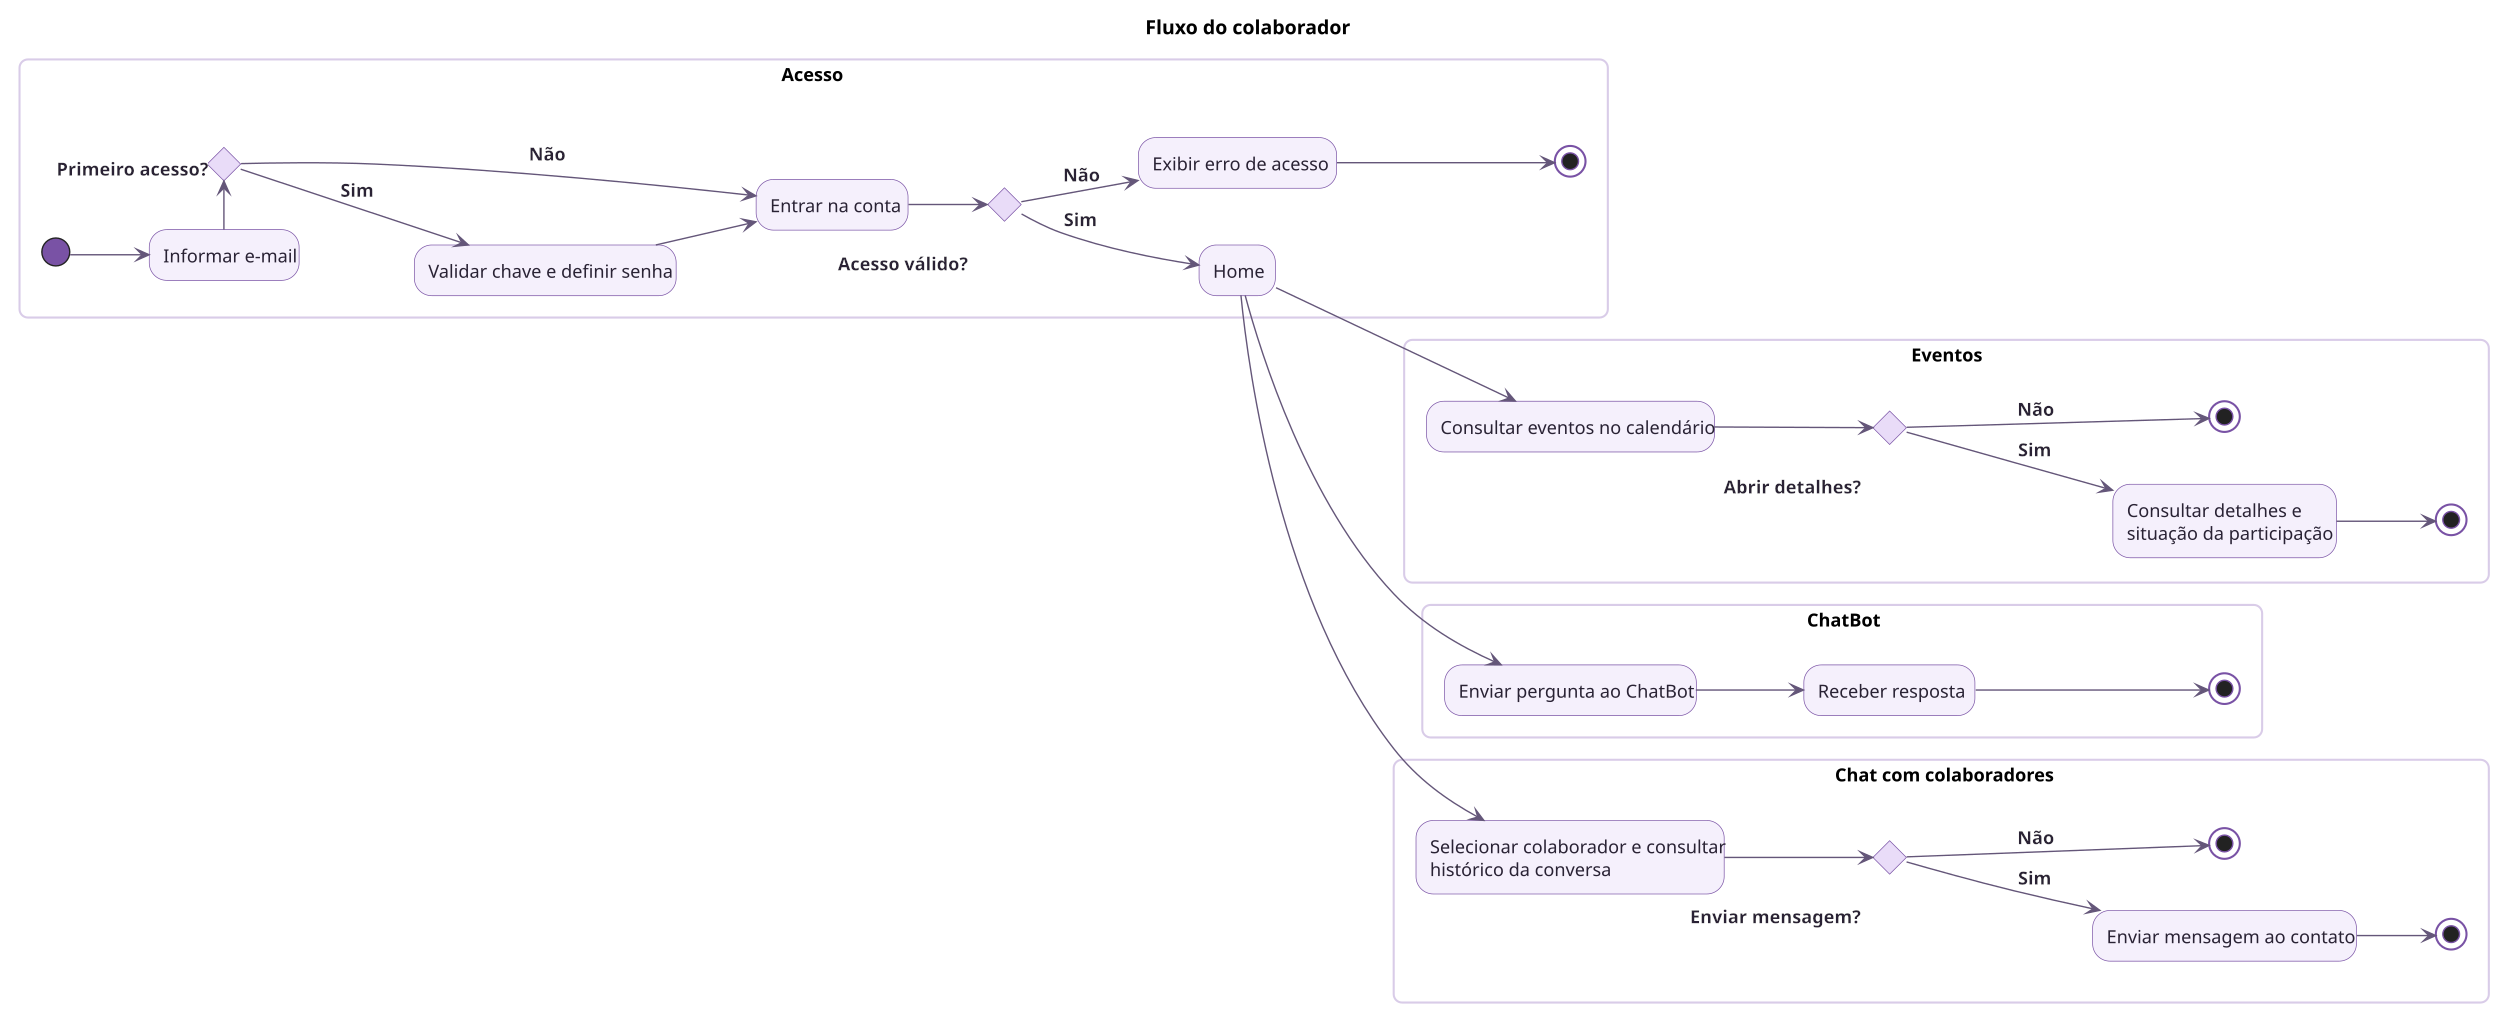
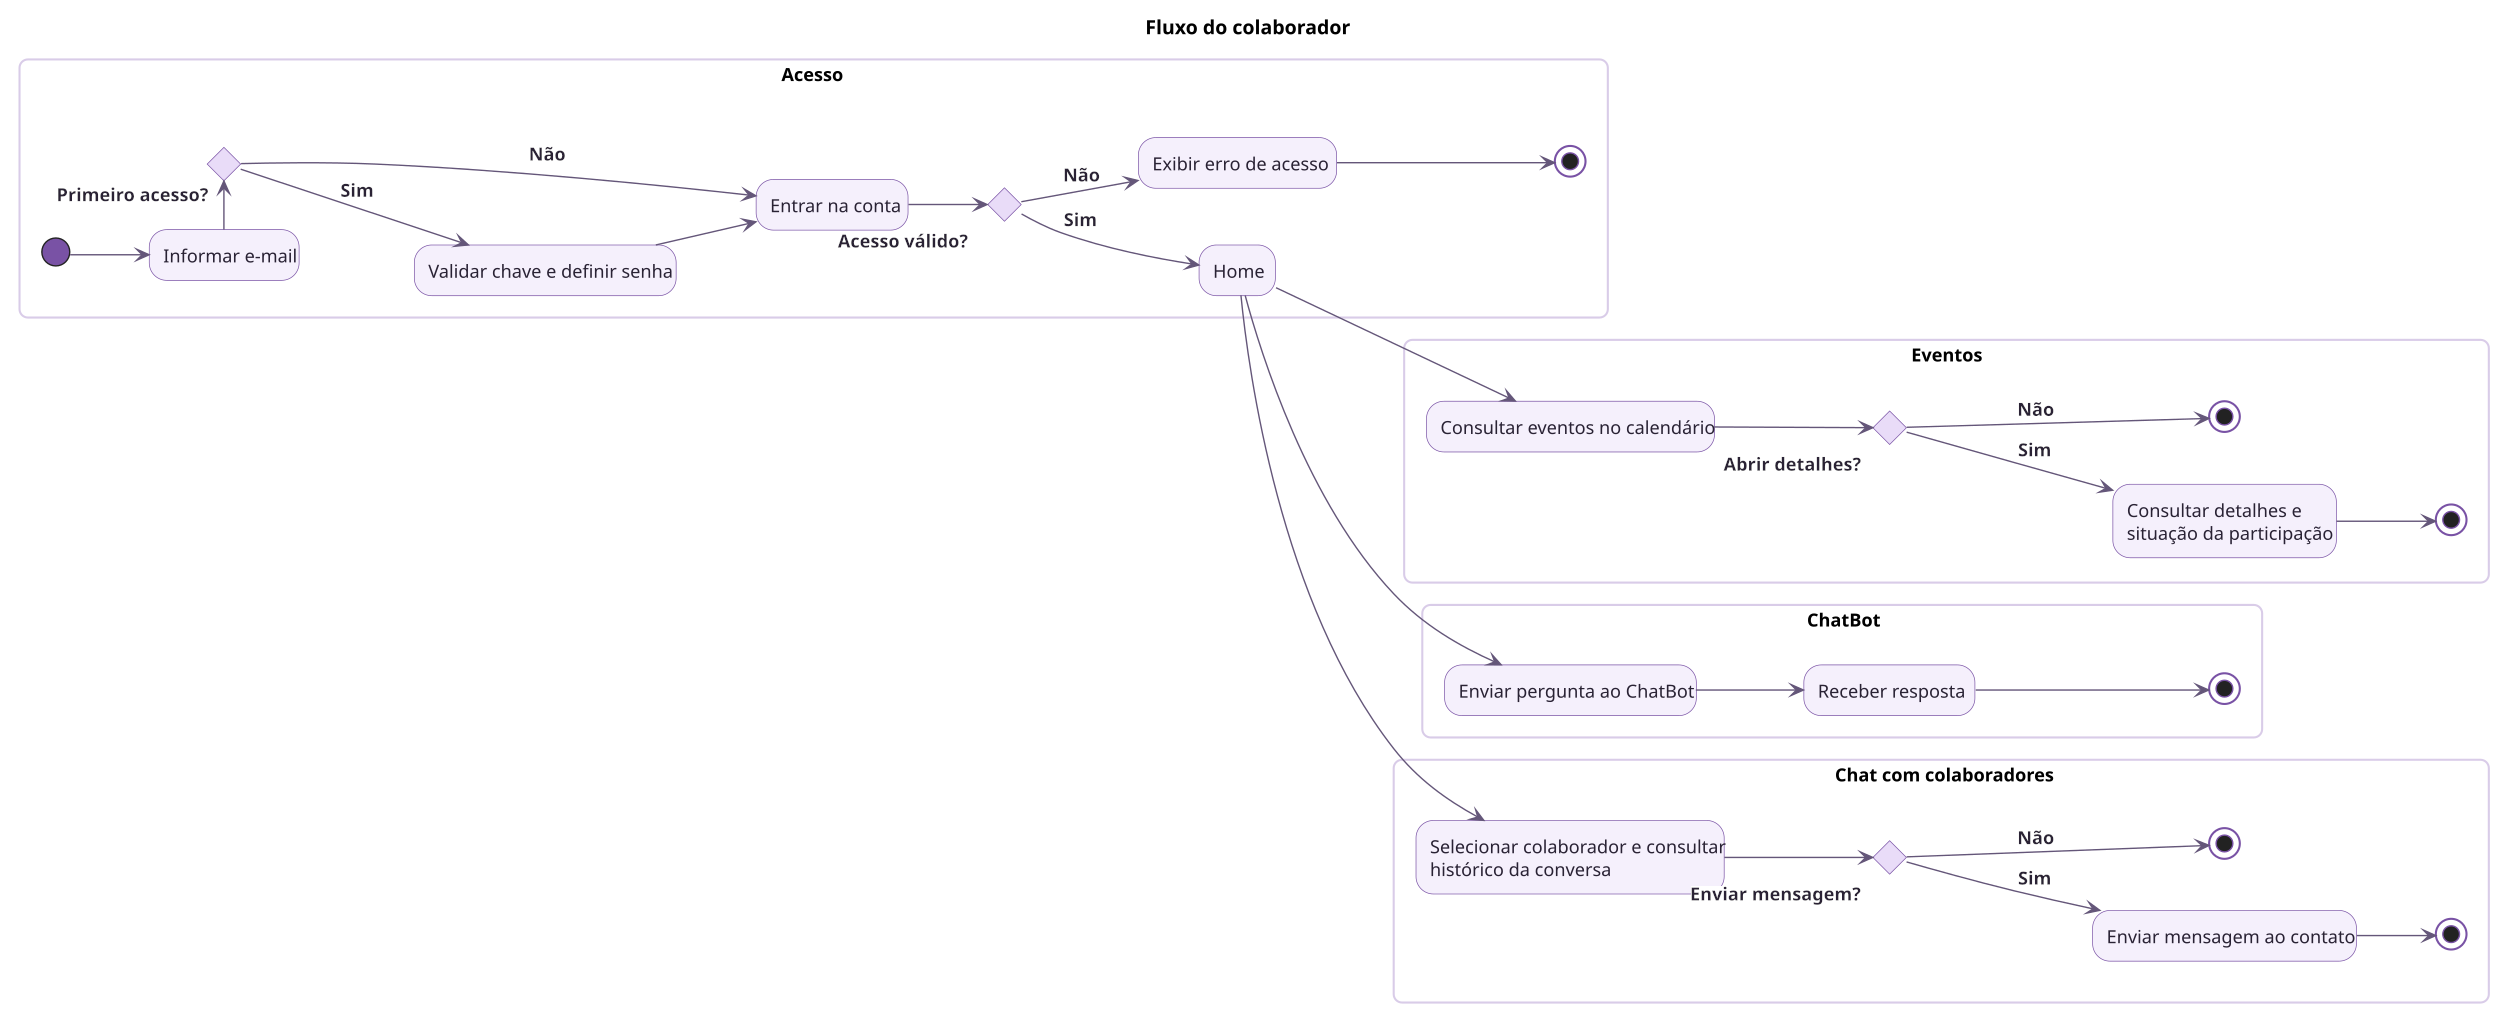
<svg xmlns="http://www.w3.org/2000/svg" version="1.1" data-diagram-type="ACTIVITY" style="width:1792px;height:742px;background:#FFFFFF;" width="1792px" height="742px" viewBox="0 0 1792 742" zoomAndPan="magnify" preserveAspectRatio="none" contentStyleType="text/css">
  <defs>
-     <filter id="bd0mrrn1sw5pj0" x="0" y="0" width="1" height="1">
+     <filter id="b1v8m85m1j0l2p0" x="0" y="0" width="1" height="1">
      <feFlood flood-color="#FFFFFF" result="flood" />
      <feComposite in="SourceGraphic" in2="flood" operator="over" />
    </filter>
  </defs>
  <g font-family="sans-serif" lengthAdjust="spacing">
    <g class="title" data-source-line="1">
      <text x="820.941" y="24.533" fill="#000" font-size="14" textLength="143.117" font-weight="700">Fluxo do colaborador</text>
    </g>
    <g class="cluster" data-qualified-name="Acesso" id="ent0001" data-source-line="9">
      <rect x="14" y="42.609" width="1138.5" height="185" fill="none" style="stroke:#D9CCE8;stroke-width:1.5;" rx="6" ry="6" />
      <text x="560.125" y="58.104" fill="#000" font-size="13" textLength="46.249" font-weight="700">Acesso</text>
    </g>
    <g class="cluster" data-qualified-name="Eventos" id="ent0022" data-source-line="25">
      <rect x="1006.5" y="243.609" width="777.5" height="174" fill="none" style="stroke:#D9CCE8;stroke-width:1.5;" rx="6" ry="6" />
      <text x="1369.964" y="259.104" fill="#000" font-size="13" textLength="50.572" font-weight="700">Eventos</text>
    </g>
    <g class="cluster" data-qualified-name="ChatBot" id="ent0034" data-source-line="35">
      <rect x="1019.5" y="433.609" width="602" height="95" fill="none" style="stroke:#D9CCE8;stroke-width:1.5;" rx="6" ry="6" />
      <text x="1295.227" y="449.104" fill="#000" font-size="13" textLength="50.546" font-weight="700">ChatBot</text>
    </g>
    <g class="cluster" data-qualified-name="Chat com colaboradores" id="ent0041" data-source-line="41">
      <rect x="999" y="544.609" width="785" height="174" fill="none" style="stroke:#D9CCE8;stroke-width:1.5;" rx="6" ry="6" />
      <text x="1315.287" y="560.104" fill="#000" font-size="13" textLength="152.426" font-weight="700">Chat com colaboradores</text>
    </g>
    <g class="start_entity" data-qualified-name="Acesso.start" id="ent0002" data-source-line="10">
      <ellipse cx="40" cy="180.609" rx="10" ry="10" fill="#7952A5" style="stroke:#222;stroke-width:1;" />
    </g>
    <rect x="107" y="164.609" width="107.407" height="36.352" fill="#F5F0FC" style="stroke:#7952A5;stroke-width:0.5;" rx="12.5" ry="12.5" />
    <text x="117" y="188.104" fill="#292234" font-size="13" textLength="87.407">Informar e-mail</text>
    <g class="entity" data-qualified-name="Acesso..5" id="ent0006">
      <polygon points="160.5,105.609,172.5,117.609,160.5,129.609,148.5,117.609,160.5,105.609" fill="#E9DCF8" style="stroke:#7952A5;stroke-width:0.5;stroke-linejoin:miter;stroke-miterlimit:10;" />
    </g>
    <rect x="297" y="175.609" width="187.661" height="36.352" fill="#F5F0FC" style="stroke:#7952A5;stroke-width:0.5;" rx="12.5" ry="12.5" />
    <text x="307" y="199.104" fill="#292234" font-size="13" textLength="167.661">Validar chave e definir senha</text>
    <rect x="542" y="128.609" width="108.886" height="36.352" fill="#F5F0FC" style="stroke:#7952A5;stroke-width:0.5;" rx="12.5" ry="12.5" />
    <text x="552" y="152.104" fill="#292234" font-size="13" textLength="88.886">Entrar na conta</text>
    <g class="entity" data-qualified-name="Acesso..13" id="ent0014">
      <polygon points="720,134.609,732,146.609,720,158.609,708,146.609,720,134.609" fill="#E9DCF8" style="stroke:#7952A5;stroke-width:0.5;stroke-linejoin:miter;stroke-miterlimit:10;" />
    </g>
    <rect x="859.5" y="175.609" width="54.677" height="36.352" fill="#F5F0FC" style="stroke:#7952A5;stroke-width:0.5;" rx="12.5" ry="12.5" />
    <text x="869.5" y="199.104" fill="#292234" font-size="13" textLength="34.677">Home</text>
    <rect x="816" y="98.609" width="142.11" height="36.352" fill="#F5F0FC" style="stroke:#7952A5;stroke-width:0.5;" rx="12.5" ry="12.5" />
    <text x="826" y="122.104" fill="#292234" font-size="13" textLength="122.11">Exibir erro de acesso</text>
    <g class="end_entity" data-qualified-name="Acesso.end.1" id="ent0020" data-source-line="21">
      <ellipse cx="1125.5" cy="115.609" rx="11" ry="11" fill="none" style="stroke:#7952A5;stroke-width:1.5;" />
      <ellipse cx="1125.5" cy="115.609" rx="6" ry="6" fill="#222" style="stroke:#7952A5;stroke-width:1;" />
    </g>
    <rect x="1022.5" y="287.609" width="206.45" height="36.352" fill="#F5F0FC" style="stroke:#7952A5;stroke-width:0.5;" rx="12.5" ry="12.5" />
    <text x="1032.5" y="311.104" fill="#292234" font-size="13" textLength="186.45">Consultar eventos no calendário</text>
    <g class="entity" data-qualified-name="Eventos..25" id="ent0026">
      <polygon points="1354.5,294.609,1366.5,306.609,1354.5,318.609,1342.5,306.609,1354.5,294.609" fill="#E9DCF8" style="stroke:#7952A5;stroke-width:0.5;stroke-linejoin:miter;stroke-miterlimit:10;" />
    </g>
    <rect x="1514.5" y="347.109" width="160.201" height="52.703" fill="#F5F0FC" style="stroke:#7952A5;stroke-width:0.5;" rx="12.5" ry="12.5" />
    <text x="1524.5" y="370.604" fill="#292234" font-size="13" textLength="119.241">Consultar detalhes e</text>
    <text x="1524.5" y="386.956" fill="#292234" font-size="13" textLength="140.201">situação da participação</text>
    <g class="end_entity" data-qualified-name="Eventos.end.2" id="ent0030" data-source-line="29">
      <ellipse cx="1757" cy="372.609" rx="11" ry="11" fill="none" style="stroke:#7952A5;stroke-width:1.5;" />
      <ellipse cx="1757" cy="372.609" rx="6" ry="6" fill="#222" style="stroke:#7952A5;stroke-width:1;" />
    </g>
    <g class="end_entity" data-qualified-name="Eventos.end.3" id="ent0032" data-source-line="31">
      <ellipse cx="1594.5" cy="298.609" rx="11" ry="11" fill="none" style="stroke:#7952A5;stroke-width:1.5;" />
      <ellipse cx="1594.5" cy="298.609" rx="6" ry="6" fill="#222" style="stroke:#7952A5;stroke-width:1;" />
    </g>
    <rect x="1035.5" y="476.609" width="180.437" height="36.352" fill="#F5F0FC" style="stroke:#7952A5;stroke-width:0.5;" rx="12.5" ry="12.5" />
    <text x="1045.5" y="500.104" fill="#292234" font-size="13" textLength="160.437">Enviar pergunta ao ChatBot</text>
    <rect x="1293" y="476.609" width="122.61" height="36.352" fill="#F5F0FC" style="stroke:#7952A5;stroke-width:0.5;" rx="12.5" ry="12.5" />
    <text x="1303" y="500.104" fill="#292234" font-size="13" textLength="102.61">Receber resposta</text>
    <g class="end_entity" data-qualified-name="ChatBot.end.5" id="ent0039" data-source-line="38">
      <ellipse cx="1594.5" cy="493.609" rx="11" ry="11" fill="none" style="stroke:#7952A5;stroke-width:1.5;" />
      <ellipse cx="1594.5" cy="493.609" rx="6" ry="6" fill="#222" style="stroke:#7952A5;stroke-width:1;" />
    </g>
    <rect x="1015" y="588.109" width="220.897" height="52.703" fill="#F5F0FC" style="stroke:#7952A5;stroke-width:0.5;" rx="12.5" ry="12.5" />
    <text x="1025" y="611.604" fill="#292234" font-size="13" textLength="200.897">Selecionar colaborador e consultar</text>
    <text x="1025" y="627.956" fill="#292234" font-size="13" textLength="122.84">histórico da conversa</text>
    <g class="entity" data-qualified-name="Chat com colaboradores..44" id="ent0045">
      <polygon points="1354.5,602.609,1366.5,614.609,1354.5,626.609,1342.5,614.609,1354.5,602.609" fill="#E9DCF8" style="stroke:#7952A5;stroke-width:0.5;stroke-linejoin:miter;stroke-miterlimit:10;" />
    </g>
    <rect x="1500" y="652.609" width="189.095" height="36.352" fill="#F5F0FC" style="stroke:#7952A5;stroke-width:0.5;" rx="12.5" ry="12.5" />
    <text x="1510" y="676.104" fill="#292234" font-size="13" textLength="169.095">Enviar mensagem ao contato</text>
    <g class="end_entity" data-qualified-name="Chat com colaboradores.end.6" id="ent0049" data-source-line="45">
      <ellipse cx="1757" cy="669.609" rx="11" ry="11" fill="none" style="stroke:#7952A5;stroke-width:1.5;" />
      <ellipse cx="1757" cy="669.609" rx="6" ry="6" fill="#222" style="stroke:#7952A5;stroke-width:1;" />
    </g>
    <g class="end_entity" data-qualified-name="Chat com colaboradores.end.7" id="ent0051" data-source-line="47">
      <ellipse cx="1594.5" cy="604.609" rx="11" ry="11" fill="none" style="stroke:#7952A5;stroke-width:1.5;" />
      <ellipse cx="1594.5" cy="604.609" rx="6" ry="6" fill="#222" style="stroke:#7952A5;stroke-width:1;" />
    </g>
    <g class="link" data-entity-1="ent0002" data-entity-2="ent0003" id="lnk4" data-link-type="dependency">
      <polygon points="106.888,182.609,97.888,178.609,101.888,182.609,97.888,186.609,106.888,182.609" fill="#645679" style="stroke:#645679;stroke-width:1;stroke-linejoin:miter;stroke-miterlimit:10;" />
      <path d="M50.298,182.609 C62.629,182.609 80.351,182.609 101.888,182.609" style="stroke:#645679;stroke-width:1;" fill="none" />
    </g>
    <g class="link" data-entity-1="ent0003" data-entity-2="ent0006" id="lnk7" data-link-type="dependency">
      <polygon points="160.5,129.72,156.5,138.72,160.5,134.72,164.5,138.72,160.5,129.72" fill="#645679" style="stroke:#645679;stroke-width:1;stroke-linejoin:miter;stroke-miterlimit:10;" />
      <path d="M160.5,164.582 C160.5,152.961 160.5,146.34 160.5,134.72" style="stroke:#645679;stroke-width:1;" fill="none" />
-       <text x="98.305" y="93.215" fill="#292234" font-size="13" font-weight="700"> </text>
-       <text x="98.305" y="109.566" fill="#292234" font-size="13" font-weight="700"> </text>
-       <text x="40.5" y="125.918" fill="#292234" font-size="13" textLength="108.386" font-weight="700" filter="url(#bd0mrrn1sw5pj0)">Primeiro acesso?</text>
+       <text x="40.5" y="144.215" fill="#292234" font-size="13" textLength="108.386" font-weight="700" filter="url(#b1v8m85m1j0l2p0)">Primeiro acesso?</text>
    </g>
    <g class="link" data-entity-1="ent0006" data-entity-2="ent0008" id="lnk9" data-link-type="dependency">
      <polygon points="335.754,175.567,328.476,168.931,331.009,173.989,325.951,176.522,335.754,175.567" fill="#645679" style="stroke:#645679;stroke-width:1;stroke-linejoin:miter;stroke-miterlimit:10;" />
      <path d="M172.521,121.275 C201.494,130.912 276.569,155.882 331.009,173.989" style="stroke:#645679;stroke-width:1;" fill="none" />
-       <text x="244" y="141.104" fill="#292234" font-size="13" textLength="23.842" font-weight="700" filter="url(#bd0mrrn1sw5pj0)">Sim</text>
+       <text x="244" y="141.104" fill="#292234" font-size="13" textLength="23.842" font-weight="700" filter="url(#b1v8m85m1j0l2p0)">Sim</text>
    </g>
    <g class="link" data-entity-1="ent0008" data-entity-2="ent0010" id="lnk11" data-link-type="dependency">
      <polygon points="541.883,158.993,532.214,157.121,537.011,160.118,534.014,164.915,541.883,158.993" fill="#645679" style="stroke:#645679;stroke-width:1;stroke-linejoin:miter;stroke-miterlimit:10;" />
      <path d="M470.096,175.572 C494.083,170.033 515.054,165.189 537.011,160.118" style="stroke:#645679;stroke-width:1;" fill="none" />
    </g>
    <g class="link" data-entity-1="ent0006" data-entity-2="ent0010" id="lnk12" data-link-type="dependency">
      <polygon points="541.867,140.377,533.362,135.409,536.897,139.826,532.48,143.36,541.867,140.377" fill="#645679" style="stroke:#645679;stroke-width:1;stroke-linejoin:miter;stroke-miterlimit:10;" />
      <path d="M172.806,117.281 C192.403,116.784 233.948,116.056 269,117.609 C365.363,121.88 472.285,132.658 536.897,139.826" style="stroke:#645679;stroke-width:1;" fill="none" />
-       <text x="379" y="115.104" fill="#292234" font-size="13" textLength="24.559" font-weight="700" filter="url(#bd0mrrn1sw5pj0)">Não</text>
+       <text x="379" y="115.104" fill="#292234" font-size="13" textLength="24.559" font-weight="700" filter="url(#b1v8m85m1j0l2p0)">Não</text>
    </g>
    <g class="link" data-entity-1="ent0010" data-entity-2="ent0014" id="lnk15" data-link-type="dependency">
      <polygon points="707.563,146.609,698.563,142.609,702.563,146.609,698.563,150.609,707.563,146.609" fill="#645679" style="stroke:#645679;stroke-width:1;stroke-linejoin:miter;stroke-miterlimit:10;" />
      <path d="M651.145,146.609 C672.251,146.609 689.516,146.609 702.563,146.609" style="stroke:#645679;stroke-width:1;" fill="none" />
      <text x="651.858" y="161.104" fill="#292234" font-size="13" font-weight="700"> </text>
-       <text x="651.858" y="177.456" fill="#292234" font-size="13" font-weight="700"> </text>
-       <text x="600.563" y="193.808" fill="#292234" font-size="13" textLength="95.367" font-weight="700" filter="url(#bd0mrrn1sw5pj0)">Acesso válido?</text>
+       <text x="600.563" y="177.456" fill="#292234" font-size="13" textLength="95.367" font-weight="700" filter="url(#b1v8m85m1j0l2p0)">Acesso válido?</text>
    </g>
    <g class="link" data-entity-1="ent0014" data-entity-2="ent0016" id="lnk17" data-link-type="dependency">
      <polygon points="859.38,189.987,851.097,184.658,854.439,189.223,849.875,192.564,859.38,189.987" fill="#645679" style="stroke:#645679;stroke-width:1;stroke-linejoin:miter;stroke-miterlimit:10;" />
      <path d="M732.249,153.382 C739.855,157.707 750.252,163.134 760,166.609 C793.294,178.48 828.546,185.218 854.439,189.223" style="stroke:#645679;stroke-width:1;" fill="none" />
-       <text x="762.5" y="162.104" fill="#292234" font-size="13" textLength="23.842" font-weight="700" filter="url(#bd0mrrn1sw5pj0)">Sim</text>
+       <text x="762.5" y="162.104" fill="#292234" font-size="13" textLength="23.842" font-weight="700" filter="url(#b1v8m85m1j0l2p0)">Sim</text>
    </g>
    <g class="link" data-entity-1="ent0014" data-entity-2="ent0018" id="lnk19" data-link-type="dependency">
      <polygon points="815.713,129.389,806.143,127.063,810.794,130.283,807.574,134.934,815.713,129.389" fill="#645679" style="stroke:#645679;stroke-width:1;stroke-linejoin:miter;stroke-miterlimit:10;" />
      <path d="M732.082,144.594 C749.279,141.468 778.828,136.095 810.794,130.283" style="stroke:#645679;stroke-width:1;" fill="none" />
-       <text x="762" y="130.104" fill="#292234" font-size="13" textLength="24.559" font-weight="700" filter="url(#bd0mrrn1sw5pj0)">Não</text>
+       <text x="762" y="130.104" fill="#292234" font-size="13" textLength="24.559" font-weight="700" filter="url(#b1v8m85m1j0l2p0)">Não</text>
    </g>
    <g class="link" data-entity-1="ent0018" data-entity-2="ent0020" id="lnk21" data-link-type="dependency">
      <polygon points="1114.378,116.609,1105.378,112.609,1109.378,116.609,1105.378,120.609,1114.378,116.609" fill="#645679" style="stroke:#645679;stroke-width:1;stroke-linejoin:miter;stroke-miterlimit:10;" />
      <path d="M958.317,116.609 C1014.415,116.609 1082.838,116.609 1109.378,116.609" style="stroke:#645679;stroke-width:1;" fill="none" />
    </g>
    <g class="link" data-entity-1="ent0016" data-entity-2="ent0023" id="lnk24" data-link-type="dependency">
      <polygon points="1086.23,287.486,1079.808,280.019,1081.711,285.346,1076.384,287.249,1086.23,287.486" fill="#645679" style="stroke:#645679;stroke-width:1;stroke-linejoin:miter;stroke-miterlimit:10;" />
      <path d="M914.67,206.239 C956.588,226.091 1033.549,262.537 1081.711,285.346" style="stroke:#645679;stroke-width:1;" fill="none" />
    </g>
    <g class="link" data-entity-1="ent0023" data-entity-2="ent0026" id="lnk27" data-link-type="dependency">
      <polygon points="1342.475,306.561,1333.492,302.521,1337.475,306.539,1333.457,310.521,1342.475,306.561" fill="#645679" style="stroke:#645679;stroke-width:1;stroke-linejoin:miter;stroke-miterlimit:10;" />
      <path d="M1228.711,306.06 C1273.9,306.259 1316.499,306.446 1337.475,306.539" style="stroke:#645679;stroke-width:1;" fill="none" />
      <text x="1286.764" y="321.056" fill="#292234" font-size="13" font-weight="700"> </text>
-       <text x="1286.764" y="337.407" fill="#292234" font-size="13" font-weight="700"> </text>
-       <text x="1235.475" y="353.759" fill="#292234" font-size="13" textLength="95.354" font-weight="700" filter="url(#bd0mrrn1sw5pj0)">Abrir detalhes?</text>
+       <text x="1235.475" y="337.407" fill="#292234" font-size="13" textLength="95.354" font-weight="700" filter="url(#b1v8m85m1j0l2p0)">Abrir detalhes?</text>
    </g>
    <g class="link" data-entity-1="ent0026" data-entity-2="ent0028" id="lnk29" data-link-type="dependency">
      <polygon points="1514.355,351.398,1506.772,345.113,1509.541,350.045,1504.609,352.814,1514.355,351.398" fill="#645679" style="stroke:#645679;stroke-width:1;stroke-linejoin:miter;stroke-miterlimit:10;" />
      <path d="M1366.675,309.772 C1383.461,314.521 1416.184,323.773 1444,331.609 C1466.836,338.042 1486.824,343.663 1509.541,350.045" style="stroke:#645679;stroke-width:1;" fill="none" />
-       <text x="1446.5" y="327.104" fill="#292234" font-size="13" textLength="23.842" font-weight="700" filter="url(#bd0mrrn1sw5pj0)">Sim</text>
+       <text x="1446.5" y="327.104" fill="#292234" font-size="13" textLength="23.842" font-weight="700" filter="url(#b1v8m85m1j0l2p0)">Sim</text>
    </g>
    <g class="link" data-entity-1="ent0028" data-entity-2="ent0030" id="lnk31" data-link-type="dependency">
      <polygon points="1745.812,373.609,1736.812,369.609,1740.812,373.609,1736.812,377.609,1745.812,373.609" fill="#645679" style="stroke:#645679;stroke-width:1;stroke-linejoin:miter;stroke-miterlimit:10;" />
      <path d="M1674.81,373.609 C1702.925,373.609 1726.195,373.609 1740.812,373.609" style="stroke:#645679;stroke-width:1;" fill="none" />
    </g>
    <g class="link" data-entity-1="ent0026" data-entity-2="ent0032" id="lnk33" data-link-type="dependency">
      <polygon points="1583.441,299.905,1574.328,296.172,1578.444,300.052,1574.563,304.168,1583.441,299.905" fill="#645679" style="stroke:#645679;stroke-width:1;stroke-linejoin:miter;stroke-miterlimit:10;" />
      <path d="M1366.66,306.281 C1407.005,305.095 1539.933,301.185 1578.444,300.052" style="stroke:#645679;stroke-width:1;" fill="none" />
-       <text x="1446" y="298.104" fill="#292234" font-size="13" textLength="24.559" font-weight="700" filter="url(#bd0mrrn1sw5pj0)">Não</text>
+       <text x="1446" y="298.104" fill="#292234" font-size="13" textLength="24.559" font-weight="700" filter="url(#b1v8m85m1j0l2p0)">Não</text>
    </g>
    <g class="link" data-entity-1="ent0016" data-entity-2="ent0035" id="lnk36" data-link-type="dependency">
      <polygon points="1076.008,476.504,1069.441,469.164,1071.448,474.452,1066.159,476.46,1076.008,476.504" fill="#645679" style="stroke:#645679;stroke-width:1;stroke-linejoin:miter;stroke-miterlimit:10;" />
      <path d="M892.548,211.786 C903.918,254.035 937.201,360.221 999,425.609 C1020.263,448.107 1045.967,462.991 1071.448,474.452" style="stroke:#645679;stroke-width:1;" fill="none" />
    </g>
    <g class="link" data-entity-1="ent0035" data-entity-2="ent0037" id="lnk38" data-link-type="dependency">
      <polygon points="1292.687,494.609,1283.687,490.609,1287.687,494.609,1283.687,498.609,1292.687,494.609" fill="#645679" style="stroke:#645679;stroke-width:1;stroke-linejoin:miter;stroke-miterlimit:10;" />
      <path d="M1215.565,494.609 C1241.401,494.609 1264.009,494.609 1287.687,494.609" style="stroke:#645679;stroke-width:1;" fill="none" />
    </g>
    <g class="link" data-entity-1="ent0037" data-entity-2="ent0039" id="lnk40" data-link-type="dependency">
      <polygon points="1583.178,494.609,1574.178,490.609,1578.178,494.609,1574.178,498.609,1583.178,494.609" fill="#645679" style="stroke:#645679;stroke-width:1;stroke-linejoin:miter;stroke-miterlimit:10;" />
      <path d="M1416.173,494.609 C1473.465,494.609 1549.721,494.609 1578.178,494.609" style="stroke:#645679;stroke-width:1;" fill="none" />
    </g>
    <g class="link" data-entity-1="ent0016" data-entity-2="ent0042" id="lnk43" data-link-type="dependency">
      <polygon points="1063.634,588.07,1057.677,580.227,1059.254,585.659,1053.821,587.236,1063.634,588.07" fill="#645679" style="stroke:#645679;stroke-width:1;stroke-linejoin:miter;stroke-miterlimit:10;" />
      <path d="M889.502,211.647 C894.88,266.243 917.437,432.346 999,536.609 C1015.913,558.229 1036.231,572.992 1059.254,585.659" style="stroke:#645679;stroke-width:1;" fill="none" />
    </g>
    <g class="link" data-entity-1="ent0042" data-entity-2="ent0045" id="lnk46" data-link-type="dependency">
      <polygon points="1342.376,614.609,1333.376,610.609,1337.376,614.609,1333.376,618.609,1342.376,614.609" fill="#645679" style="stroke:#645679;stroke-width:1;stroke-linejoin:miter;stroke-miterlimit:10;" />
      <path d="M1236.01,614.609 C1278.866,614.609 1317.482,614.609 1337.376,614.609" style="stroke:#645679;stroke-width:1;" fill="none" />
      <text x="1274.595" y="629.104" fill="#292234" font-size="13" font-weight="700"> </text>
-       <text x="1274.595" y="645.456" fill="#292234" font-size="13" font-weight="700"> </text>
-       <text x="1211.376" y="661.808" fill="#292234" font-size="13" textLength="119.215" font-weight="700" filter="url(#bd0mrrn1sw5pj0)">Enviar mensagem?</text>
+       <text x="1211.376" y="645.456" fill="#292234" font-size="13" textLength="119.215" font-weight="700" filter="url(#b1v8m85m1j0l2p0)">Enviar mensagem?</text>
    </g>
    <g class="link" data-entity-1="ent0045" data-entity-2="ent0047" id="lnk48" data-link-type="dependency">
      <polygon points="1505.177,652.53,1497.225,646.72,1500.29,651.474,1495.535,654.539,1505.177,652.53" fill="#645679" style="stroke:#645679;stroke-width:1;stroke-linejoin:miter;stroke-miterlimit:10;" />
      <path d="M1366.627,617.834 C1383.351,622.634 1415.997,631.821 1444,638.609 C1463.734,643.393 1480.136,647.12 1500.29,651.474" style="stroke:#645679;stroke-width:1;" fill="none" />
-       <text x="1446.5" y="634.104" fill="#292234" font-size="13" textLength="23.842" font-weight="700" filter="url(#bd0mrrn1sw5pj0)">Sim</text>
+       <text x="1446.5" y="634.104" fill="#292234" font-size="13" textLength="23.842" font-weight="700" filter="url(#b1v8m85m1j0l2p0)">Sim</text>
    </g>
    <g class="link" data-entity-1="ent0047" data-entity-2="ent0049" id="lnk50" data-link-type="dependency">
      <polygon points="1745.952,670.609,1736.952,666.609,1740.952,670.609,1736.952,674.609,1745.952,670.609" fill="#645679" style="stroke:#645679;stroke-width:1;stroke-linejoin:miter;stroke-miterlimit:10;" />
      <path d="M1689.328,670.609 C1712.377,670.609 1728.888,670.609 1740.952,670.609" style="stroke:#645679;stroke-width:1;" fill="none" />
    </g>
    <g class="link" data-entity-1="ent0045" data-entity-2="ent0051" id="lnk52" data-link-type="dependency">
      <polygon points="1583.441,605.99,1574.297,602.333,1578.445,606.179,1574.599,610.327,1583.441,605.99" fill="#645679" style="stroke:#645679;stroke-width:1;stroke-linejoin:miter;stroke-miterlimit:10;" />
      <path d="M1366.66,614.187 C1407.005,612.662 1539.935,607.635 1578.445,606.179" style="stroke:#645679;stroke-width:1;" fill="none" />
-       <text x="1446" y="605.104" fill="#292234" font-size="13" textLength="24.559" font-weight="700" filter="url(#bd0mrrn1sw5pj0)">Não</text>
+       <text x="1446" y="605.104" fill="#292234" font-size="13" textLength="24.559" font-weight="700" filter="url(#b1v8m85m1j0l2p0)">Não</text>
    </g>
  </g>
</svg>
